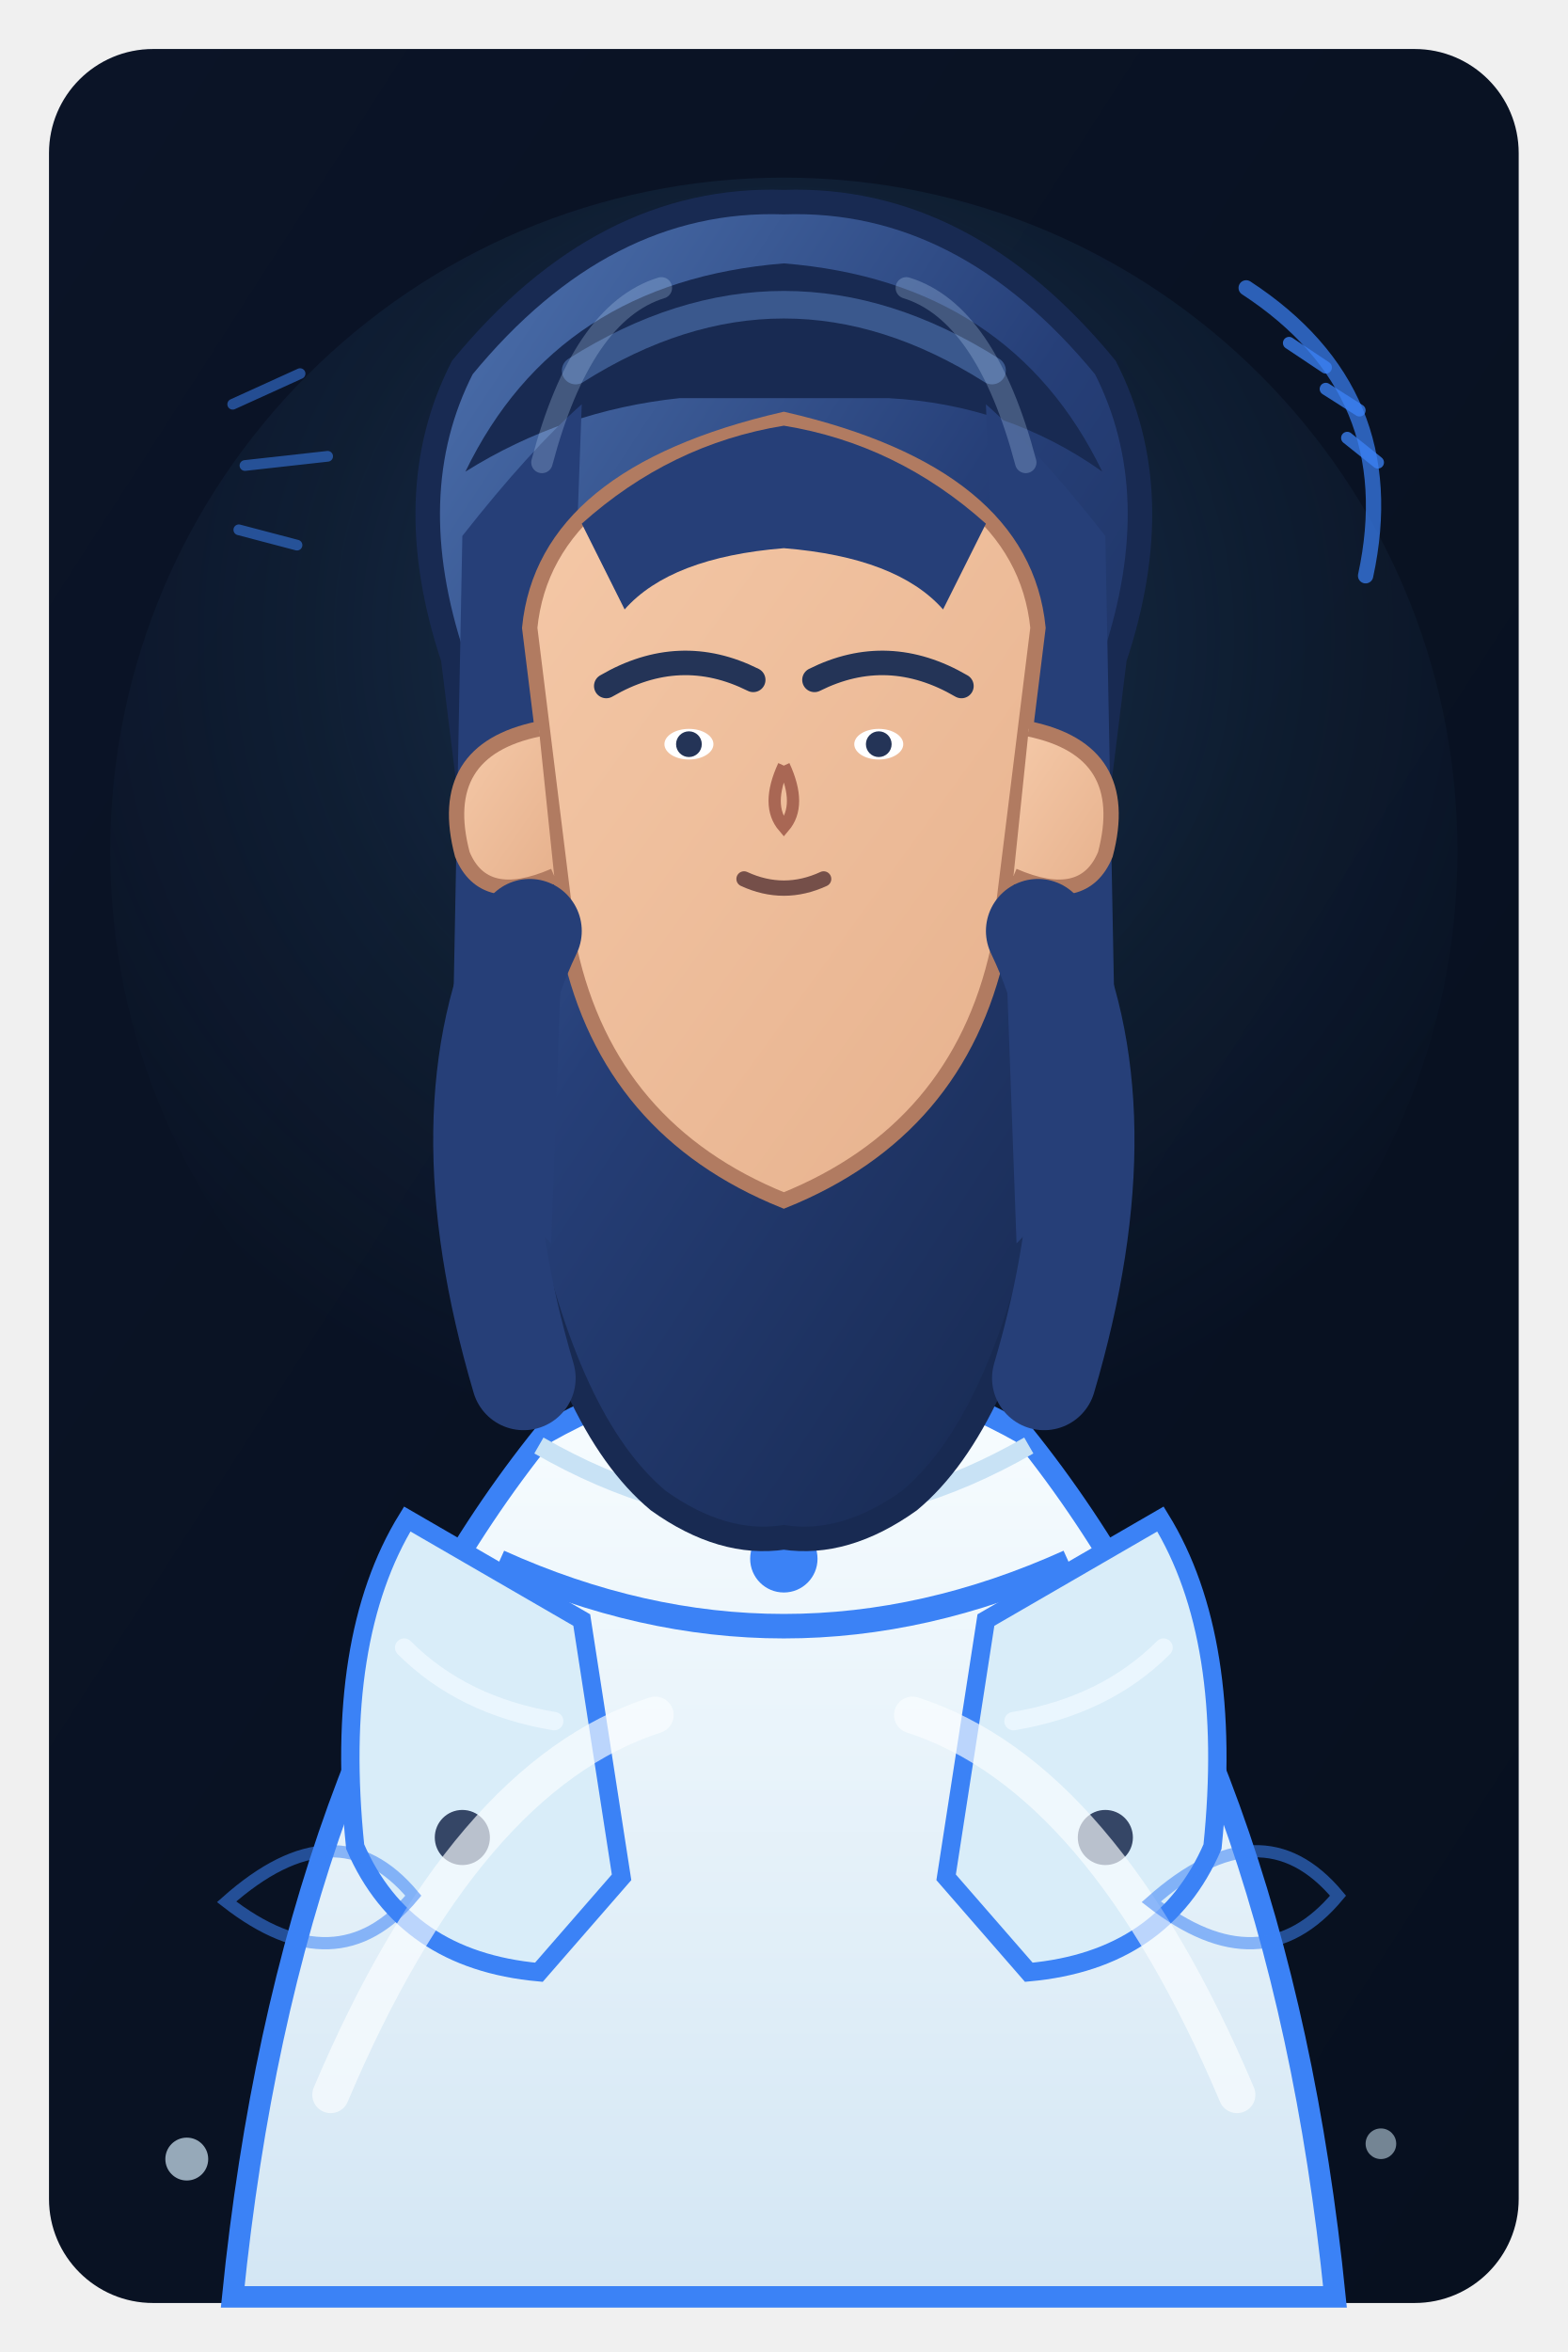
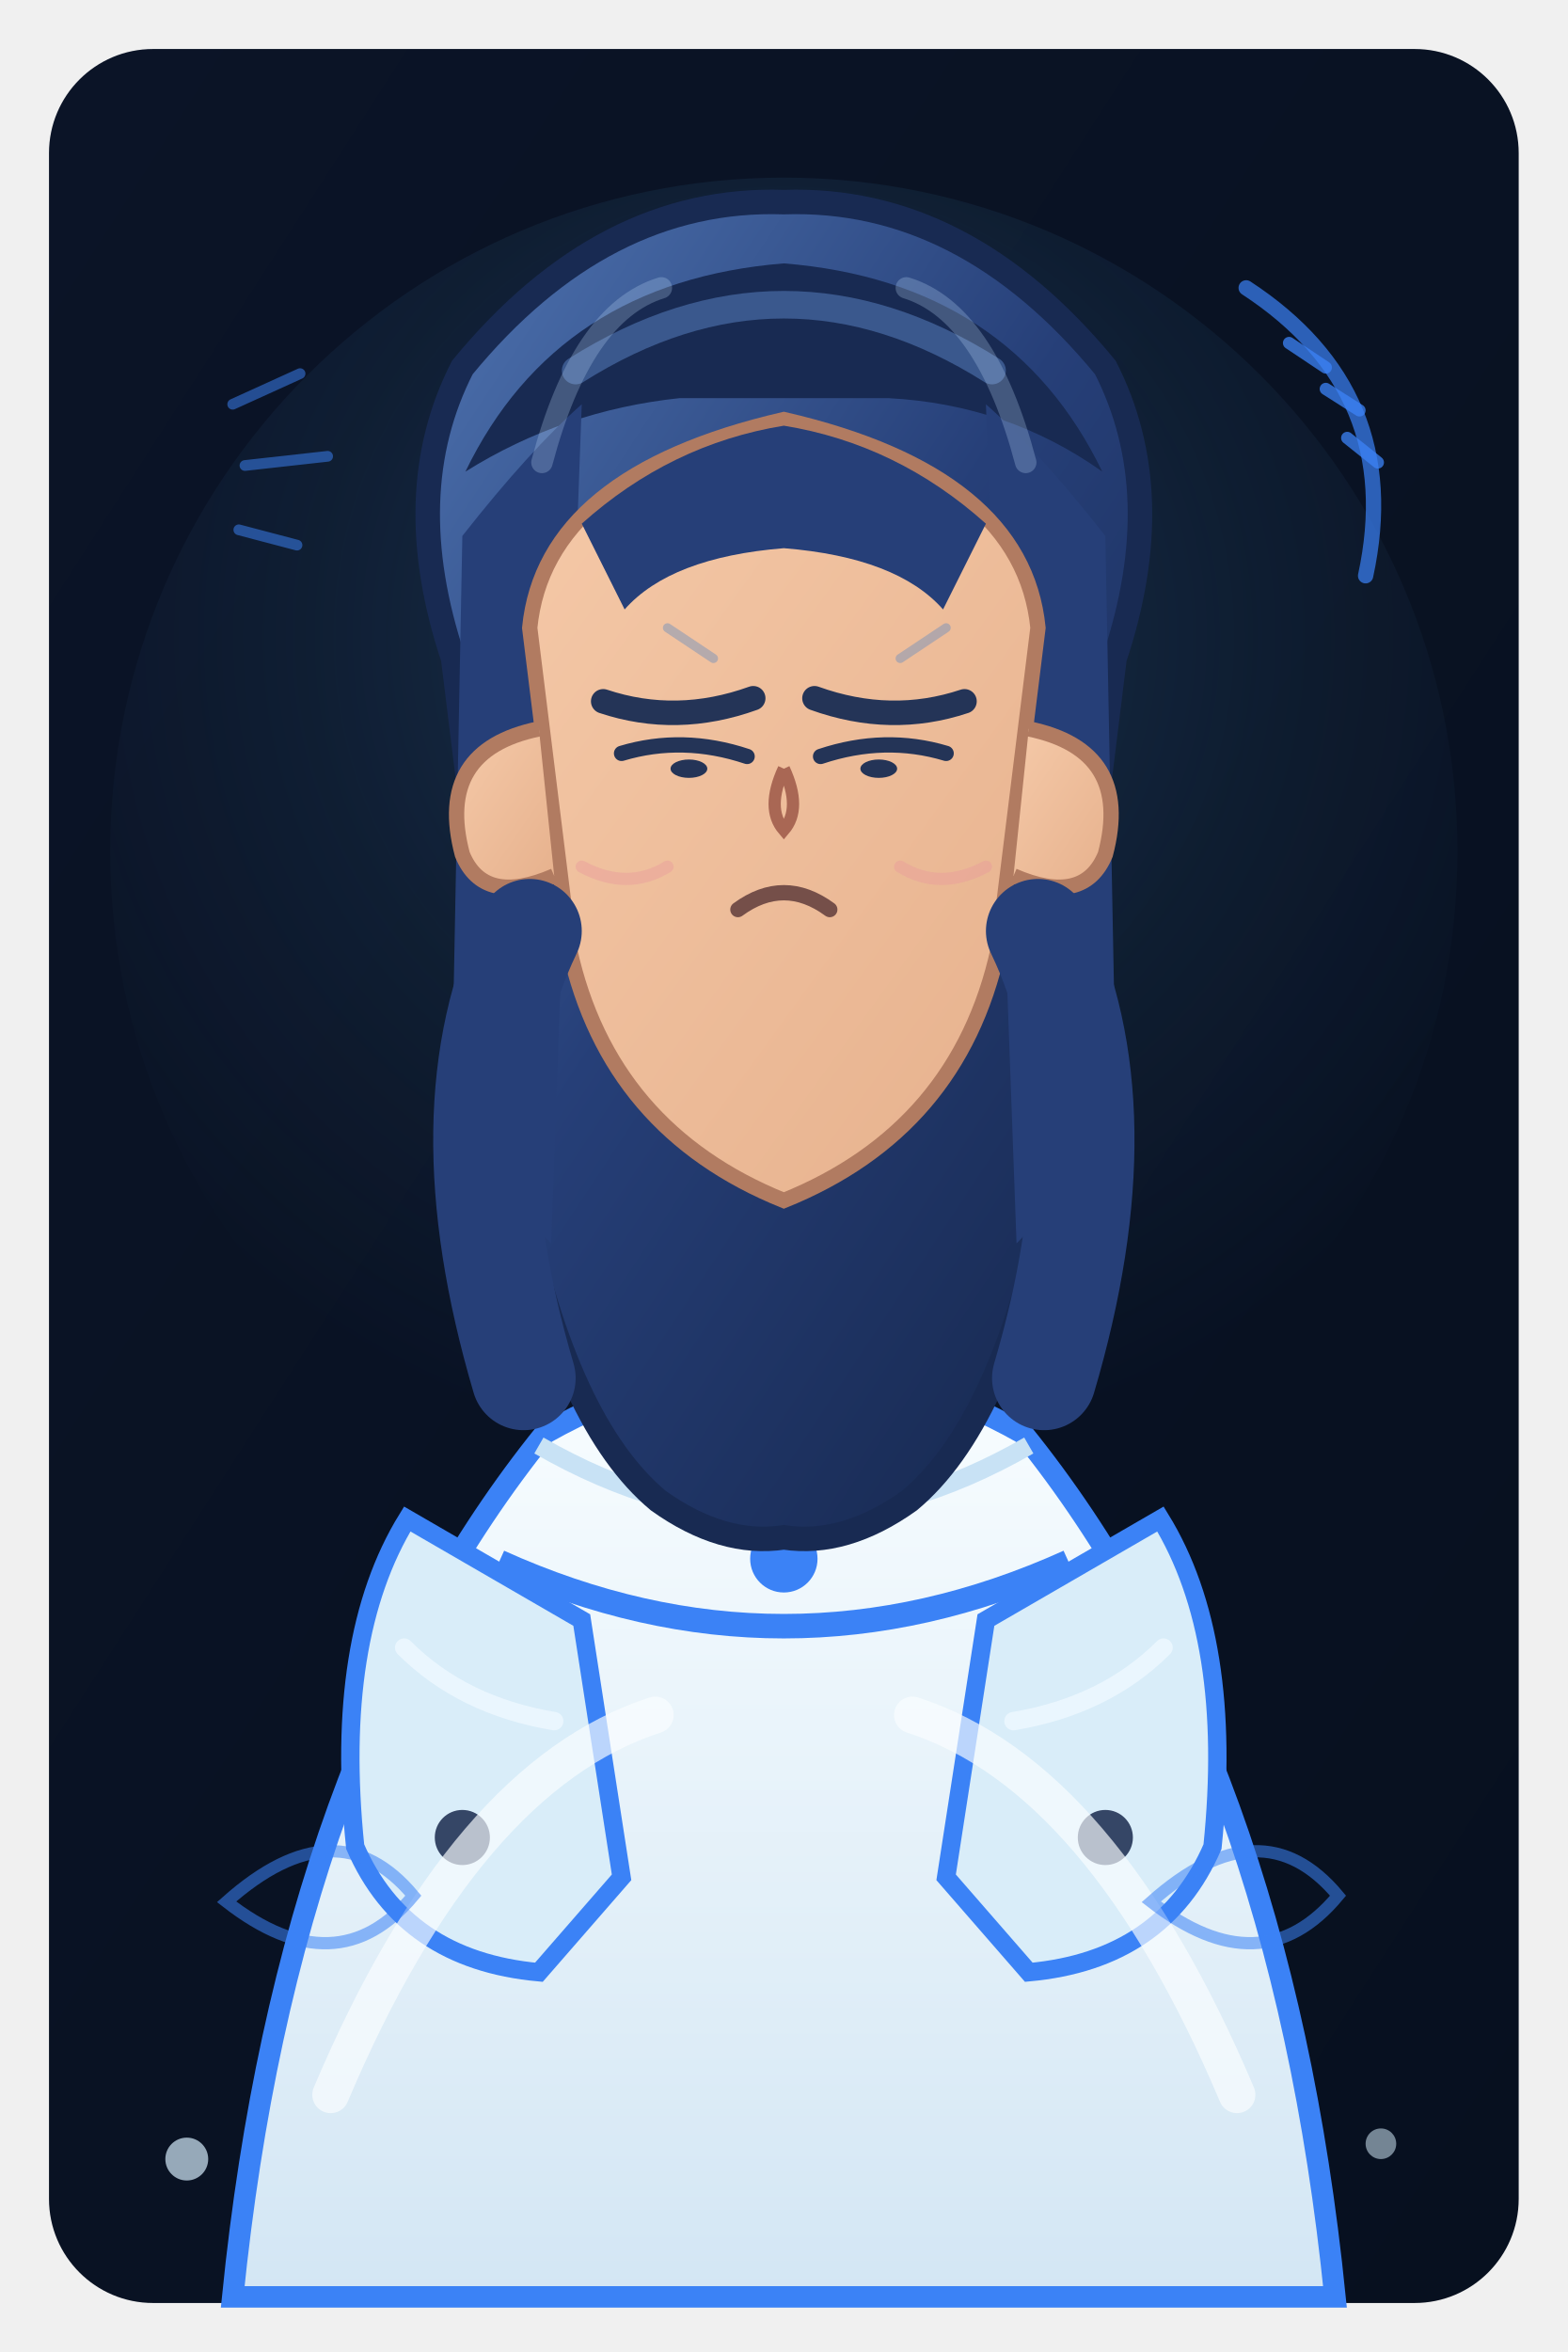
<svg xmlns="http://www.w3.org/2000/svg" width="512" height="768" viewBox="0 0 512 768">
  <defs>
    <linearGradient id="bg" x1="0" y1="0" x2="1" y2="1">
      <stop offset="0" stop-color="#0b1427" />
      <stop offset="1" stop-color="#07101f" />
    </linearGradient>
    <radialGradient id="halo" cx="50%" cy="34%" r="62%">
      <stop offset="0" stop-color="#55a9e8" stop-opacity=".22" />
      <stop offset=".58" stop-color="#55a9e8" stop-opacity=".07" />
      <stop offset="1" stop-color="#55a9e8" stop-opacity="0" />
    </radialGradient>
    <linearGradient id="hair" x1="0" y1="0" x2=".8" y2="1">
      <stop offset="0" stop-color="#4f74b1" />
      <stop offset=".5" stop-color="#263f78" />
      <stop offset="1" stop-color="#182a52" />
    </linearGradient>
    <linearGradient id="skin" x1="0" y1="0" x2=".9" y2="1">
      <stop offset="0" stop-color="#f5c9a8" />
      <stop offset="1" stop-color="#e7b28e" />
    </linearGradient>
    <linearGradient id="uniform" x1="0" y1="0" x2="0" y2="1">
      <stop offset="0" stop-color="#f8fdff" />
      <stop offset="1" stop-color="#d3e6f4" />
    </linearGradient>
  </defs>
  <rect x="16" y="16" width="480" height="736" rx="34" fill="url(#bg)" />
  <circle cx="256" cy="278" r="220" fill="url(#halo)" />
  <path d="M76 750 Q94 572 178 468 Q256 424 334 468 Q418 572 436 750 Z" fill="url(#uniform)" stroke="#3b82f6" stroke-width="7" />
  <path d="M176 472 Q256 518 336 472" fill="none" stroke="#c8e2f5" stroke-width="6" />
  <path d="M163 510 Q256 552 349 510" fill="none" stroke="#3b82f6" stroke-width="8" />
  <path d="M221 469 L256 508 L291 469" fill="#fbfeff" stroke="#a9cae5" stroke-width="4" />
  <path d="M222 468 L256 509 L290 468" fill="none" stroke="#3b82f6" stroke-width="6" />
  <circle cx="256" cy="509" r="11" fill="#3b82f6" />
  <path d="M133 496 Q109 535 116 603 Q132 640 176 644 L203 613 L190 529 Z" fill="#d9edf9" stroke="#3b82f6" stroke-width="6" />
  <path d="M379 496 Q403 535 396 603 Q380 640 336 644 L309 613 L322 529 Z" fill="#d9edf9" stroke="#3b82f6" stroke-width="6" />
  <path d="M132 538 Q151 557 181 562" fill="none" stroke="#eef8ff" stroke-width="6" stroke-linecap="round" opacity=".82" />
  <path d="M380 538 Q361 557 331 562" fill="none" stroke="#eef8ff" stroke-width="6" stroke-linecap="round" opacity=".82" />
  <circle cx="151" cy="600" r="9" fill="#243457" opacity=".9" />
  <circle cx="361" cy="600" r="9" fill="#243457" opacity=".9" />
  <path d="M151 120 Q197 64 256 66 Q315 64 361 120 Q382 161 364 215 L342 393 Q327 465 297 490 Q276 505 256 502 Q236 505 215 490 Q185 465 170 393 L148 215 Q130 161 151 120 Z" fill="url(#hair)" stroke="#182a52" stroke-width="8" />
  <path d="M152 154 Q182 92 256 86 Q330 92 360 154 Q329 132 290 130 Q256 130 222 130 Q184 134 152 154 Z" fill="#182a52" />
  <path d="M151 175 Q173 147 190 132 L180 406 Q155 381 148 332 Z" fill="#263f78" />
  <path d="M361 175 Q339 147 322 132 L332 406 Q357 381 364 332 Z" fill="#263f78" />
  <path d="M188 121 Q256 78 324 121" fill="none" stroke="#4f74b1" stroke-width="9" stroke-linecap="round" opacity=".62" />
  <path d="M177 151 Q190 102 216 94" fill="none" stroke="#b4d0ef" stroke-width="7" stroke-linecap="round" opacity=".28" />
  <path d="M335 151 Q322 102 296 94" fill="none" stroke="#b4d0ef" stroke-width="7" stroke-linecap="round" opacity=".28" />
  <path d="M173 205 Q178 155 256 137 Q334 155 339 205 L326 310 Q313 369 256 392 Q199 369 186 310 Z" fill="url(#skin)" stroke="#b17b61" stroke-width="5" />
  <path d="M190 171 Q219 145 256 139 Q293 145 322 171 L308 199 Q293 182 256 179 Q219 182 204 199 Z" fill="#263f78" />
-   <path d="M198 224 Q222 210 246 222" fill="none" stroke="#243457" stroke-width="8" stroke-linecap="round" />
-   <path d="M266 222 Q290 210 314 224" fill="none" stroke="#243457" stroke-width="8" stroke-linecap="round" />
-   <ellipse cx="225" cy="243" rx="8" ry="5" fill="#fff" />
-   <ellipse cx="287" cy="243" rx="8" ry="5" fill="#fff" />
-   <circle cx="225" cy="243" r="4.2" fill="#243457" />
-   <circle cx="287" cy="243" r="4.2" fill="#243457" />
-   <path d="M256 250 Q250 263 256 270 Q262 263 256 250" fill="none" stroke="#a96754" stroke-width="4" />
-   <path d="M243 287 Q256 293 269 287" fill="none" stroke="#754f49" stroke-width="5" stroke-linecap="round" />
+   <path d="M197 229 Q221 237 246 228" fill="none" stroke="#243457" stroke-width="8" stroke-linecap="round" />
+   <path d="M266 228 Q291 237 315 229" fill="none" stroke="#243457" stroke-width="8" stroke-linecap="round" />
+   <path d="M203 246 Q223 240 244 247" fill="none" stroke="#243457" stroke-width="5" stroke-linecap="round" />
+   <path d="M268 247 Q289 240 309 246" fill="none" stroke="#243457" stroke-width="5" stroke-linecap="round" />
+   <ellipse cx="225" cy="251" rx="6" ry="3" fill="#243457" />
+   <ellipse cx="287" cy="251" rx="6" ry="3" fill="#243457" />
+   <path d="M256 251 Q250 264 256 271 Q262 264 256 251" fill="none" stroke="#a96754" stroke-width="4" />
+   <path d="M241 297 Q256 286 271 297" fill="none" stroke="#754f49" stroke-width="5" stroke-linecap="round" />
+   <path d="M190 283 Q205 291 218 283" fill="none" stroke="#e89c9c" stroke-width="4" stroke-linecap="round" opacity=".45" />
+   <path d="M322 283 Q307 291 294 283" fill="none" stroke="#e89c9c" stroke-width="4" stroke-linecap="round" opacity=".45" />
+   <path d="M218 205 L233 215 M294 215 L309 205" stroke="#6c8dbd" stroke-width="3" stroke-linecap="round" opacity=".45" />
  <path d="M176 238 Q142 245 151 279 Q158 296 181 286" fill="url(#skin)" stroke="#b17b61" stroke-width="5" />
  <path d="M336 238 Q370 245 361 279 Q354 296 331 286" fill="url(#skin)" stroke="#b17b61" stroke-width="5" />
  <path d="M173 304 Q145 362 171 450" fill="none" stroke="#263f78" stroke-width="34" stroke-linecap="round" />
  <path d="M339 304 Q367 362 341 450" fill="none" stroke="#263f78" stroke-width="34" stroke-linecap="round" />
  <path d="M108 684 Q152 580 214 560" fill="none" stroke="#fbfeff" stroke-width="12" stroke-linecap="round" opacity=".67" />
  <path d="M404 684 Q360 580 298 560" fill="none" stroke="#fbfeff" stroke-width="12" stroke-linecap="round" opacity=".67" />
  <path d="M407 94 Q459 128 446 188" fill="none" stroke="#3b82f6" stroke-width="5" stroke-linecap="round" opacity=".7" />
  <path d="M421 112 l12 8 M433 127 l11 7 M440 143 l10 8" stroke="#3b82f6" stroke-width="4" stroke-linecap="round" opacity=".76" />
  <path d="M76 132 l22 -10 M80 152 l27 -3 M78 173 l19 5" stroke="#3b82f6" stroke-width="3.5" stroke-linecap="round" opacity=".52" />
  <path d="M74 621 q36 -32 61 -2 q-25 30 -61 2 Z" fill="none" stroke="#3b82f6" stroke-width="4" opacity=".55" />
  <path d="M376 621 q36 -32 61 -2 q-25 30 -61 2 Z" fill="none" stroke="#3b82f6" stroke-width="4" opacity=".55" />
  <circle cx="61" cy="705" r="7" fill="#d8efff" opacity=".68" />
  <circle cx="451" cy="700" r="5" fill="#d8efff" opacity=".52" />
</svg>
